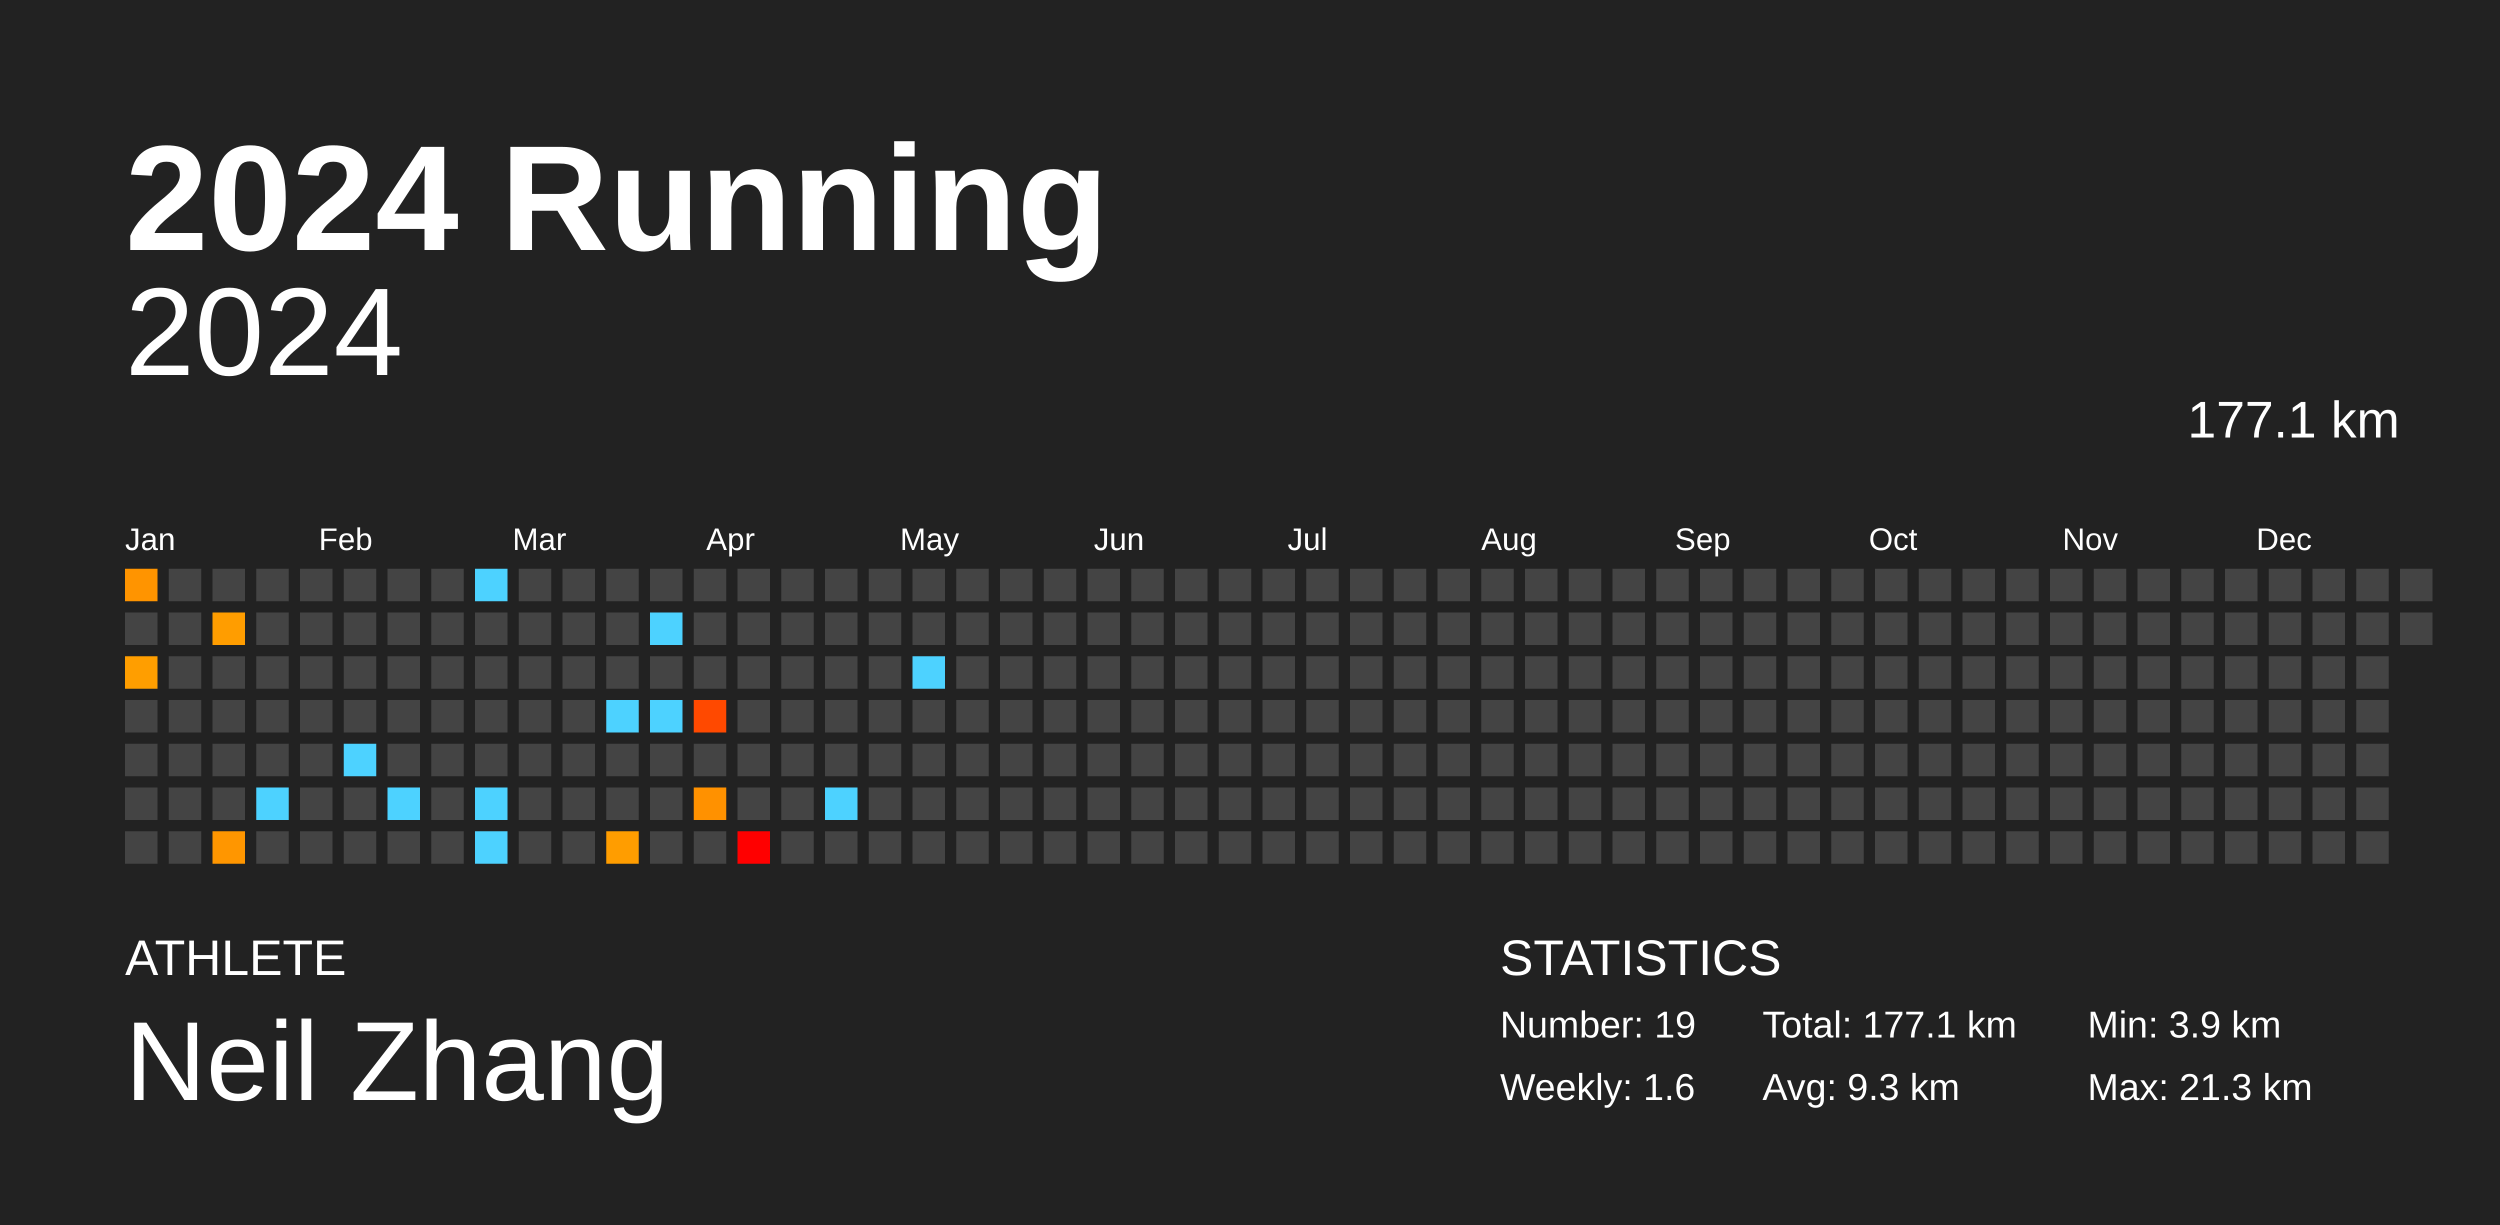
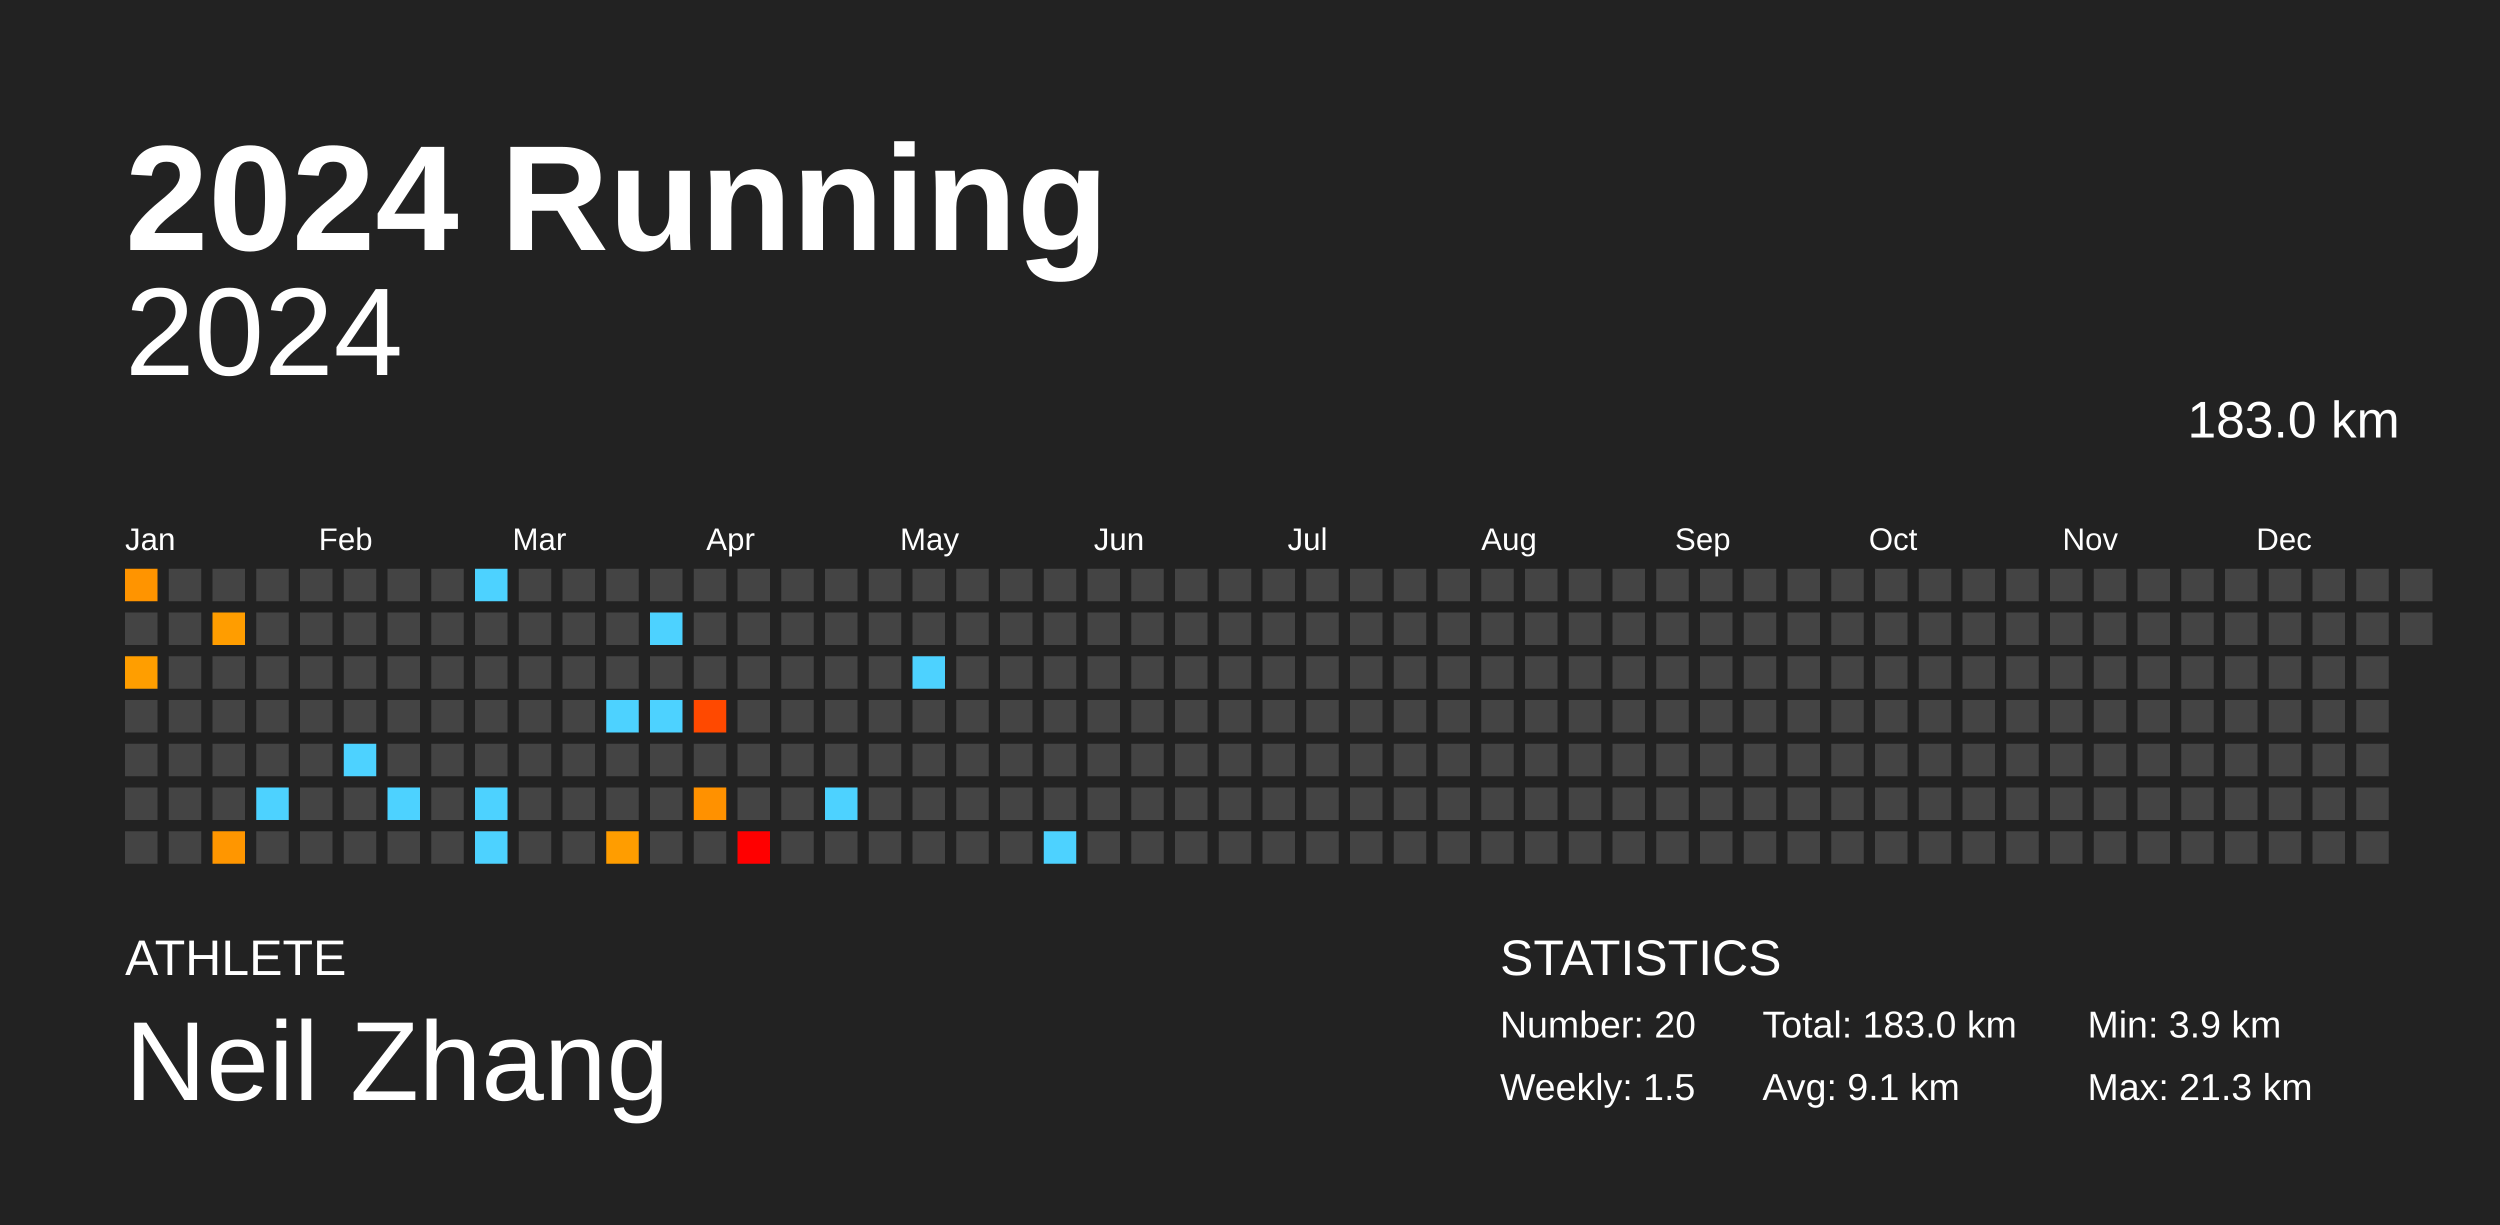
<svg xmlns="http://www.w3.org/2000/svg" baseProfile="full" height="98mm" version="1.1" viewBox="0,0,200,98" width="200mm">
  <defs />
  <rect fill="#222222" height="98" width="200" x="0" y="0" />
  <text fill="#FFFFFF" style="font-size:12px; font-family:Arial; font-weight:bold;" x="10" y="20">2024 Running</text>
  <text fill="#FFFFFF" style="font-size:4px; font-family:Arial" x="10" y="78">ATHLETE</text>
  <text fill="#FFFFFF" style="font-size:9px; font-family:Arial" x="10" y="88">Neil Zhang</text>
  <text fill="#FFFFFF" style="font-size:4px; font-family:Arial" x="120" y="78">STATISTICS</text>
-   <text fill="#FFFFFF" style="font-size:3px; font-family:Arial" x="120" y="83">Number: 19</text>
-   <text fill="#FFFFFF" style="font-size:3px; font-family:Arial" x="120" y="88">Weekly: 1.6</text>
-   <text fill="#FFFFFF" style="font-size:3px; font-family:Arial" x="141" y="83">Total: 177.1 km</text>
-   <text fill="#FFFFFF" style="font-size:3px; font-family:Arial" x="141" y="88">Avg: 9.3 km</text>
+   <text fill="#FFFFFF" style="font-size:3px; font-family:Arial" x="120" y="83">Number: 20</text>
+   <text fill="#FFFFFF" style="font-size:3px; font-family:Arial" x="120" y="88">Weekly: 1.5</text>
+   <text fill="#FFFFFF" style="font-size:3px; font-family:Arial" x="141" y="83">Total: 183.0 km</text>
+   <text fill="#FFFFFF" style="font-size:3px; font-family:Arial" x="141" y="88">Avg: 9.1 km</text>
  <text fill="#FFFFFF" style="font-size:3px; font-family:Arial" x="167" y="83">Min: 3.9 km</text>
  <text fill="#FFFFFF" style="font-size:3px; font-family:Arial" x="167" y="88">Max: 21.3 km</text>
  <text alignment-baseline="hanging" fill="#FFFFFF" style="font-size:10.0px; font-family:Arial;" x="10" y="30">2024</text>
-   <text alignment-baseline="hanging" fill="#FFFFFF" style="font-size:4.125px; font-family:Arial;" x="175" y="35">177.1 km</text>
+   <text alignment-baseline="hanging" fill="#FFFFFF" style="font-size:4.125px; font-family:Arial;" x="175" y="35">183.0 km</text>
  <text fill="#FFFFFF" style="font-size:2.5px; font-family:Arial" x="10.0" y="44">Jan</text>
  <text fill="#FFFFFF" style="font-size:2.5px; font-family:Arial" x="25.5" y="44">Feb</text>
  <text fill="#FFFFFF" style="font-size:2.5px; font-family:Arial" x="41.0" y="44">Mar</text>
  <text fill="#FFFFFF" style="font-size:2.5px; font-family:Arial" x="56.5" y="44">Apr</text>
  <text fill="#FFFFFF" style="font-size:2.5px; font-family:Arial" x="72.0" y="44">May</text>
  <text fill="#FFFFFF" style="font-size:2.5px; font-family:Arial" x="87.5" y="44">Jun</text>
  <text fill="#FFFFFF" style="font-size:2.5px; font-family:Arial" x="103.0" y="44">Jul</text>
  <text fill="#FFFFFF" style="font-size:2.5px; font-family:Arial" x="118.5" y="44">Aug</text>
  <text fill="#FFFFFF" style="font-size:2.5px; font-family:Arial" x="134.0" y="44">Sep</text>
  <text fill="#FFFFFF" style="font-size:2.5px; font-family:Arial" x="149.5" y="44">Oct</text>
  <text fill="#FFFFFF" style="font-size:2.5px; font-family:Arial" x="165.0" y="44">Nov</text>
  <text fill="#FFFFFF" style="font-size:2.5px; font-family:Arial" x="180.5" y="44">Dec</text>
  <rect fill="#ff9400" height="2.6" width="2.6" x="10.0" y="45.5" />
  <rect fill="#444444" height="2.6" width="2.6" x="10.0" y="49.0" />
  <rect fill="#ff9e00" height="2.6" width="2.6" x="10.0" y="52.5" />
  <rect fill="#444444" height="2.6" width="2.6" x="10.0" y="56.0" />
  <rect fill="#444444" height="2.6" width="2.6" x="10.0" y="59.5" />
  <rect fill="#444444" height="2.6" width="2.6" x="10.0" y="63.0" />
  <rect fill="#444444" height="2.6" width="2.6" x="10.0" y="66.5" />
  <rect fill="#444444" height="2.6" width="2.6" x="13.5" y="45.5" />
  <rect fill="#444444" height="2.6" width="2.6" x="13.5" y="49.0" />
  <rect fill="#444444" height="2.6" width="2.6" x="13.5" y="52.5" />
  <rect fill="#444444" height="2.6" width="2.6" x="13.5" y="56.0" />
  <rect fill="#444444" height="2.6" width="2.6" x="13.5" y="59.5" />
  <rect fill="#444444" height="2.6" width="2.6" x="13.5" y="63.0" />
  <rect fill="#444444" height="2.6" width="2.6" x="13.5" y="66.5" />
  <rect fill="#444444" height="2.6" width="2.6" x="17.0" y="45.5" />
  <rect fill="#ff9d00" height="2.6" width="2.6" x="17.0" y="49.0" />
  <rect fill="#444444" height="2.6" width="2.6" x="17.0" y="52.5" />
  <rect fill="#444444" height="2.6" width="2.6" x="17.0" y="56.0" />
  <rect fill="#444444" height="2.6" width="2.6" x="17.0" y="59.5" />
  <rect fill="#444444" height="2.6" width="2.6" x="17.0" y="63.0" />
  <rect fill="#ff9600" height="2.6" width="2.6" x="17.0" y="66.5" />
  <rect fill="#444444" height="2.6" width="2.6" x="20.5" y="45.5" />
  <rect fill="#444444" height="2.6" width="2.6" x="20.5" y="49.0" />
  <rect fill="#444444" height="2.6" width="2.6" x="20.5" y="52.5" />
  <rect fill="#444444" height="2.6" width="2.6" x="20.5" y="56.0" />
  <rect fill="#444444" height="2.6" width="2.6" x="20.5" y="59.5" />
  <rect fill="#4dd2ff" height="2.6" width="2.6" x="20.5" y="63.0" />
  <rect fill="#444444" height="2.6" width="2.6" x="20.5" y="66.5" />
  <rect fill="#444444" height="2.6" width="2.6" x="24.0" y="45.5" />
  <rect fill="#444444" height="2.6" width="2.6" x="24.0" y="49.0" />
  <rect fill="#444444" height="2.6" width="2.6" x="24.0" y="52.5" />
  <rect fill="#444444" height="2.6" width="2.6" x="24.0" y="56.0" />
  <rect fill="#444444" height="2.6" width="2.6" x="24.0" y="59.5" />
  <rect fill="#444444" height="2.6" width="2.6" x="24.0" y="63.0" />
  <rect fill="#444444" height="2.6" width="2.6" x="24.0" y="66.5" />
  <rect fill="#444444" height="2.6" width="2.6" x="27.5" y="45.5" />
  <rect fill="#444444" height="2.6" width="2.6" x="27.5" y="49.0" />
  <rect fill="#444444" height="2.6" width="2.6" x="27.5" y="52.5" />
  <rect fill="#444444" height="2.6" width="2.6" x="27.5" y="56.0" />
  <rect fill="#4dd2ff" height="2.6" width="2.6" x="27.5" y="59.5" />
  <rect fill="#444444" height="2.6" width="2.6" x="27.5" y="63.0" />
  <rect fill="#444444" height="2.6" width="2.6" x="27.5" y="66.5" />
  <rect fill="#444444" height="2.6" width="2.6" x="31.0" y="45.5" />
  <rect fill="#444444" height="2.6" width="2.6" x="31.0" y="49.0" />
  <rect fill="#444444" height="2.6" width="2.6" x="31.0" y="52.5" />
  <rect fill="#444444" height="2.6" width="2.6" x="31.0" y="56.0" />
  <rect fill="#444444" height="2.6" width="2.6" x="31.0" y="59.5" />
  <rect fill="#4dd2ff" height="2.6" width="2.6" x="31.0" y="63.0" />
  <rect fill="#444444" height="2.6" width="2.6" x="31.0" y="66.5" />
  <rect fill="#444444" height="2.6" width="2.6" x="34.5" y="45.5" />
  <rect fill="#444444" height="2.6" width="2.6" x="34.5" y="49.0" />
  <rect fill="#444444" height="2.6" width="2.6" x="34.5" y="52.5" />
  <rect fill="#444444" height="2.6" width="2.6" x="34.5" y="56.0" />
  <rect fill="#444444" height="2.6" width="2.6" x="34.5" y="59.5" />
  <rect fill="#444444" height="2.6" width="2.6" x="34.5" y="63.0" />
  <rect fill="#444444" height="2.6" width="2.6" x="34.5" y="66.5" />
  <rect fill="#4dd2ff" height="2.6" width="2.6" x="38.0" y="45.5" />
  <rect fill="#444444" height="2.6" width="2.6" x="38.0" y="49.0" />
  <rect fill="#444444" height="2.6" width="2.6" x="38.0" y="52.5" />
  <rect fill="#444444" height="2.6" width="2.6" x="38.0" y="56.0" />
  <rect fill="#444444" height="2.6" width="2.6" x="38.0" y="59.5" />
  <rect fill="#4dd2ff" height="2.6" width="2.6" x="38.0" y="63.0" />
  <rect fill="#4dd2ff" height="2.6" width="2.6" x="38.0" y="66.5" />
  <rect fill="#444444" height="2.6" width="2.6" x="41.5" y="45.5" />
  <rect fill="#444444" height="2.6" width="2.6" x="41.5" y="49.0" />
  <rect fill="#444444" height="2.6" width="2.6" x="41.5" y="52.5" />
  <rect fill="#444444" height="2.6" width="2.6" x="41.5" y="56.0" />
  <rect fill="#444444" height="2.6" width="2.6" x="41.5" y="59.5" />
  <rect fill="#444444" height="2.6" width="2.6" x="41.5" y="63.0" />
  <rect fill="#444444" height="2.6" width="2.6" x="41.5" y="66.5" />
  <rect fill="#444444" height="2.6" width="2.6" x="45.0" y="45.5" />
  <rect fill="#444444" height="2.6" width="2.6" x="45.0" y="49.0" />
  <rect fill="#444444" height="2.6" width="2.6" x="45.0" y="52.5" />
  <rect fill="#444444" height="2.6" width="2.6" x="45.0" y="56.0" />
  <rect fill="#444444" height="2.6" width="2.6" x="45.0" y="59.5" />
  <rect fill="#444444" height="2.6" width="2.6" x="45.0" y="63.0" />
  <rect fill="#444444" height="2.6" width="2.6" x="45.0" y="66.5" />
  <rect fill="#444444" height="2.6" width="2.6" x="48.5" y="45.5" />
  <rect fill="#444444" height="2.6" width="2.6" x="48.5" y="49.0" />
  <rect fill="#444444" height="2.6" width="2.6" x="48.5" y="52.5" />
  <rect fill="#4dd2ff" height="2.6" width="2.6" x="48.5" y="56.0" />
  <rect fill="#444444" height="2.6" width="2.6" x="48.5" y="59.5" />
  <rect fill="#444444" height="2.6" width="2.6" x="48.5" y="63.0" />
  <rect fill="#ff9d00" height="2.6" width="2.6" x="48.5" y="66.5" />
  <rect fill="#444444" height="2.6" width="2.6" x="52.0" y="45.5" />
  <rect fill="#4dd2ff" height="2.6" width="2.6" x="52.0" y="49.0" />
  <rect fill="#444444" height="2.6" width="2.6" x="52.0" y="52.5" />
  <rect fill="#4dd2ff" height="2.6" width="2.6" x="52.0" y="56.0" />
  <rect fill="#444444" height="2.6" width="2.6" x="52.0" y="59.5" />
  <rect fill="#444444" height="2.6" width="2.6" x="52.0" y="63.0" />
  <rect fill="#444444" height="2.6" width="2.6" x="52.0" y="66.5" />
  <rect fill="#444444" height="2.6" width="2.6" x="55.5" y="45.5" />
  <rect fill="#444444" height="2.6" width="2.6" x="55.5" y="49.0" />
  <rect fill="#444444" height="2.6" width="2.6" x="55.5" y="52.5" />
  <rect fill="#ff4900" height="2.6" width="2.6" x="55.5" y="56.0" />
  <rect fill="#444444" height="2.6" width="2.6" x="55.5" y="59.5" />
  <rect fill="#ff9100" height="2.6" width="2.6" x="55.5" y="63.0" />
  <rect fill="#444444" height="2.6" width="2.6" x="55.5" y="66.5" />
  <rect fill="#444444" height="2.6" width="2.6" x="59.0" y="45.5" />
  <rect fill="#444444" height="2.6" width="2.6" x="59.0" y="49.0" />
  <rect fill="#444444" height="2.6" width="2.6" x="59.0" y="52.5" />
  <rect fill="#444444" height="2.6" width="2.6" x="59.0" y="56.0" />
  <rect fill="#444444" height="2.6" width="2.6" x="59.0" y="59.5" />
  <rect fill="#444444" height="2.6" width="2.6" x="59.0" y="63.0" />
  <rect fill="red" height="2.6" width="2.6" x="59.0" y="66.5" />
  <rect fill="#444444" height="2.6" width="2.6" x="62.5" y="45.5" />
  <rect fill="#444444" height="2.6" width="2.6" x="62.5" y="49.0" />
  <rect fill="#444444" height="2.6" width="2.6" x="62.5" y="52.5" />
  <rect fill="#444444" height="2.6" width="2.6" x="62.5" y="56.0" />
  <rect fill="#444444" height="2.6" width="2.6" x="62.5" y="59.5" />
  <rect fill="#444444" height="2.6" width="2.6" x="62.5" y="63.0" />
  <rect fill="#444444" height="2.6" width="2.6" x="62.5" y="66.5" />
  <rect fill="#444444" height="2.6" width="2.6" x="66.0" y="45.5" />
  <rect fill="#444444" height="2.6" width="2.6" x="66.0" y="49.0" />
  <rect fill="#444444" height="2.6" width="2.6" x="66.0" y="52.5" />
  <rect fill="#444444" height="2.6" width="2.6" x="66.0" y="56.0" />
  <rect fill="#444444" height="2.6" width="2.6" x="66.0" y="59.5" />
  <rect fill="#4dd2ff" height="2.6" width="2.6" x="66.0" y="63.0" />
  <rect fill="#444444" height="2.6" width="2.6" x="66.0" y="66.5" />
  <rect fill="#444444" height="2.6" width="2.6" x="69.5" y="45.5" />
  <rect fill="#444444" height="2.6" width="2.6" x="69.5" y="49.0" />
  <rect fill="#444444" height="2.6" width="2.6" x="69.5" y="52.5" />
  <rect fill="#444444" height="2.6" width="2.6" x="69.5" y="56.0" />
  <rect fill="#444444" height="2.6" width="2.6" x="69.5" y="59.5" />
  <rect fill="#444444" height="2.6" width="2.6" x="69.5" y="63.0" />
  <rect fill="#444444" height="2.6" width="2.6" x="69.5" y="66.5" />
  <rect fill="#444444" height="2.6" width="2.6" x="73.0" y="45.5" />
  <rect fill="#444444" height="2.6" width="2.6" x="73.0" y="49.0" />
  <rect fill="#4dd2ff" height="2.6" width="2.6" x="73.0" y="52.5" />
  <rect fill="#444444" height="2.6" width="2.6" x="73.0" y="56.0" />
  <rect fill="#444444" height="2.6" width="2.6" x="73.0" y="59.5" />
  <rect fill="#444444" height="2.6" width="2.6" x="73.0" y="63.0" />
  <rect fill="#444444" height="2.6" width="2.6" x="73.0" y="66.5" />
  <rect fill="#444444" height="2.6" width="2.6" x="76.5" y="45.5" />
  <rect fill="#444444" height="2.6" width="2.6" x="76.5" y="49.0" />
  <rect fill="#444444" height="2.6" width="2.6" x="76.5" y="52.5" />
  <rect fill="#444444" height="2.6" width="2.6" x="76.5" y="56.0" />
  <rect fill="#444444" height="2.6" width="2.6" x="76.5" y="59.5" />
  <rect fill="#444444" height="2.6" width="2.6" x="76.5" y="63.0" />
  <rect fill="#444444" height="2.6" width="2.6" x="76.5" y="66.5" />
  <rect fill="#444444" height="2.6" width="2.6" x="80.0" y="45.5" />
  <rect fill="#444444" height="2.6" width="2.6" x="80.0" y="49.0" />
  <rect fill="#444444" height="2.6" width="2.6" x="80.0" y="52.5" />
  <rect fill="#444444" height="2.6" width="2.6" x="80.0" y="56.0" />
  <rect fill="#444444" height="2.6" width="2.6" x="80.0" y="59.5" />
  <rect fill="#444444" height="2.6" width="2.6" x="80.0" y="63.0" />
  <rect fill="#444444" height="2.6" width="2.6" x="80.0" y="66.5" />
  <rect fill="#444444" height="2.6" width="2.6" x="83.5" y="45.5" />
  <rect fill="#444444" height="2.6" width="2.6" x="83.5" y="49.0" />
  <rect fill="#444444" height="2.6" width="2.6" x="83.5" y="52.5" />
  <rect fill="#444444" height="2.6" width="2.6" x="83.5" y="56.0" />
  <rect fill="#444444" height="2.6" width="2.6" x="83.5" y="59.5" />
  <rect fill="#444444" height="2.6" width="2.6" x="83.5" y="63.0" />
-   <rect fill="#444444" height="2.6" width="2.6" x="83.5" y="66.5" />
+   <rect fill="#4dd2ff" height="2.6" width="2.6" x="83.5" y="66.5" />
  <rect fill="#444444" height="2.6" width="2.6" x="87.0" y="45.5" />
  <rect fill="#444444" height="2.6" width="2.6" x="87.0" y="49.0" />
  <rect fill="#444444" height="2.6" width="2.6" x="87.0" y="52.5" />
  <rect fill="#444444" height="2.6" width="2.6" x="87.0" y="56.0" />
  <rect fill="#444444" height="2.6" width="2.6" x="87.0" y="59.5" />
  <rect fill="#444444" height="2.6" width="2.6" x="87.0" y="63.0" />
  <rect fill="#444444" height="2.6" width="2.6" x="87.0" y="66.5" />
  <rect fill="#444444" height="2.6" width="2.6" x="90.5" y="45.5" />
  <rect fill="#444444" height="2.6" width="2.6" x="90.5" y="49.0" />
  <rect fill="#444444" height="2.6" width="2.6" x="90.5" y="52.5" />
  <rect fill="#444444" height="2.6" width="2.6" x="90.5" y="56.0" />
  <rect fill="#444444" height="2.6" width="2.6" x="90.5" y="59.5" />
  <rect fill="#444444" height="2.6" width="2.6" x="90.5" y="63.0" />
  <rect fill="#444444" height="2.6" width="2.6" x="90.5" y="66.5" />
  <rect fill="#444444" height="2.6" width="2.6" x="94.0" y="45.5" />
  <rect fill="#444444" height="2.6" width="2.6" x="94.0" y="49.0" />
  <rect fill="#444444" height="2.6" width="2.6" x="94.0" y="52.5" />
  <rect fill="#444444" height="2.6" width="2.6" x="94.0" y="56.0" />
  <rect fill="#444444" height="2.6" width="2.6" x="94.0" y="59.5" />
  <rect fill="#444444" height="2.6" width="2.6" x="94.0" y="63.0" />
  <rect fill="#444444" height="2.6" width="2.6" x="94.0" y="66.5" />
  <rect fill="#444444" height="2.6" width="2.6" x="97.5" y="45.5" />
  <rect fill="#444444" height="2.6" width="2.6" x="97.5" y="49.0" />
  <rect fill="#444444" height="2.6" width="2.6" x="97.5" y="52.5" />
  <rect fill="#444444" height="2.6" width="2.6" x="97.5" y="56.0" />
  <rect fill="#444444" height="2.6" width="2.6" x="97.5" y="59.5" />
  <rect fill="#444444" height="2.6" width="2.6" x="97.5" y="63.0" />
  <rect fill="#444444" height="2.6" width="2.6" x="97.5" y="66.5" />
  <rect fill="#444444" height="2.6" width="2.6" x="101.0" y="45.5" />
  <rect fill="#444444" height="2.6" width="2.6" x="101.0" y="49.0" />
  <rect fill="#444444" height="2.6" width="2.6" x="101.0" y="52.5" />
  <rect fill="#444444" height="2.6" width="2.6" x="101.0" y="56.0" />
  <rect fill="#444444" height="2.6" width="2.6" x="101.0" y="59.5" />
  <rect fill="#444444" height="2.6" width="2.6" x="101.0" y="63.0" />
  <rect fill="#444444" height="2.6" width="2.6" x="101.0" y="66.5" />
  <rect fill="#444444" height="2.6" width="2.6" x="104.5" y="45.5" />
  <rect fill="#444444" height="2.6" width="2.6" x="104.5" y="49.0" />
  <rect fill="#444444" height="2.6" width="2.6" x="104.5" y="52.5" />
  <rect fill="#444444" height="2.6" width="2.6" x="104.5" y="56.0" />
  <rect fill="#444444" height="2.6" width="2.6" x="104.5" y="59.5" />
  <rect fill="#444444" height="2.6" width="2.6" x="104.5" y="63.0" />
  <rect fill="#444444" height="2.6" width="2.6" x="104.5" y="66.5" />
  <rect fill="#444444" height="2.6" width="2.6" x="108.0" y="45.5" />
  <rect fill="#444444" height="2.6" width="2.6" x="108.0" y="49.0" />
  <rect fill="#444444" height="2.6" width="2.6" x="108.0" y="52.5" />
  <rect fill="#444444" height="2.6" width="2.6" x="108.0" y="56.0" />
  <rect fill="#444444" height="2.6" width="2.6" x="108.0" y="59.5" />
  <rect fill="#444444" height="2.6" width="2.6" x="108.0" y="63.0" />
  <rect fill="#444444" height="2.6" width="2.6" x="108.0" y="66.5" />
  <rect fill="#444444" height="2.6" width="2.6" x="111.5" y="45.5" />
  <rect fill="#444444" height="2.6" width="2.6" x="111.5" y="49.0" />
  <rect fill="#444444" height="2.6" width="2.6" x="111.5" y="52.5" />
  <rect fill="#444444" height="2.6" width="2.6" x="111.5" y="56.0" />
  <rect fill="#444444" height="2.6" width="2.6" x="111.5" y="59.5" />
  <rect fill="#444444" height="2.6" width="2.6" x="111.5" y="63.0" />
  <rect fill="#444444" height="2.6" width="2.6" x="111.5" y="66.5" />
  <rect fill="#444444" height="2.6" width="2.6" x="115.0" y="45.5" />
  <rect fill="#444444" height="2.6" width="2.6" x="115.0" y="49.0" />
  <rect fill="#444444" height="2.6" width="2.6" x="115.0" y="52.5" />
  <rect fill="#444444" height="2.6" width="2.6" x="115.0" y="56.0" />
  <rect fill="#444444" height="2.6" width="2.6" x="115.0" y="59.5" />
  <rect fill="#444444" height="2.6" width="2.6" x="115.0" y="63.0" />
  <rect fill="#444444" height="2.6" width="2.6" x="115.0" y="66.5" />
  <rect fill="#444444" height="2.6" width="2.6" x="118.5" y="45.5" />
  <rect fill="#444444" height="2.6" width="2.6" x="118.5" y="49.0" />
  <rect fill="#444444" height="2.6" width="2.6" x="118.5" y="52.5" />
  <rect fill="#444444" height="2.6" width="2.6" x="118.5" y="56.0" />
  <rect fill="#444444" height="2.6" width="2.6" x="118.5" y="59.5" />
  <rect fill="#444444" height="2.6" width="2.6" x="118.5" y="63.0" />
  <rect fill="#444444" height="2.6" width="2.6" x="118.5" y="66.5" />
  <rect fill="#444444" height="2.6" width="2.6" x="122.0" y="45.5" />
  <rect fill="#444444" height="2.6" width="2.6" x="122.0" y="49.0" />
  <rect fill="#444444" height="2.6" width="2.6" x="122.0" y="52.5" />
  <rect fill="#444444" height="2.6" width="2.6" x="122.0" y="56.0" />
  <rect fill="#444444" height="2.6" width="2.6" x="122.0" y="59.5" />
  <rect fill="#444444" height="2.6" width="2.6" x="122.0" y="63.0" />
  <rect fill="#444444" height="2.6" width="2.6" x="122.0" y="66.5" />
  <rect fill="#444444" height="2.6" width="2.6" x="125.5" y="45.5" />
  <rect fill="#444444" height="2.6" width="2.6" x="125.5" y="49.0" />
  <rect fill="#444444" height="2.6" width="2.6" x="125.5" y="52.5" />
  <rect fill="#444444" height="2.6" width="2.6" x="125.5" y="56.0" />
  <rect fill="#444444" height="2.6" width="2.6" x="125.5" y="59.5" />
  <rect fill="#444444" height="2.6" width="2.6" x="125.5" y="63.0" />
  <rect fill="#444444" height="2.6" width="2.6" x="125.5" y="66.5" />
  <rect fill="#444444" height="2.6" width="2.6" x="129.0" y="45.5" />
  <rect fill="#444444" height="2.6" width="2.6" x="129.0" y="49.0" />
  <rect fill="#444444" height="2.6" width="2.6" x="129.0" y="52.5" />
  <rect fill="#444444" height="2.6" width="2.6" x="129.0" y="56.0" />
  <rect fill="#444444" height="2.6" width="2.6" x="129.0" y="59.5" />
  <rect fill="#444444" height="2.6" width="2.6" x="129.0" y="63.0" />
  <rect fill="#444444" height="2.6" width="2.6" x="129.0" y="66.5" />
  <rect fill="#444444" height="2.6" width="2.6" x="132.5" y="45.5" />
  <rect fill="#444444" height="2.6" width="2.6" x="132.5" y="49.0" />
  <rect fill="#444444" height="2.6" width="2.6" x="132.5" y="52.5" />
  <rect fill="#444444" height="2.6" width="2.6" x="132.5" y="56.0" />
  <rect fill="#444444" height="2.6" width="2.6" x="132.5" y="59.5" />
  <rect fill="#444444" height="2.6" width="2.6" x="132.5" y="63.0" />
  <rect fill="#444444" height="2.6" width="2.6" x="132.5" y="66.5" />
  <rect fill="#444444" height="2.6" width="2.6" x="136.0" y="45.5" />
  <rect fill="#444444" height="2.6" width="2.6" x="136.0" y="49.0" />
  <rect fill="#444444" height="2.6" width="2.6" x="136.0" y="52.5" />
  <rect fill="#444444" height="2.6" width="2.6" x="136.0" y="56.0" />
  <rect fill="#444444" height="2.6" width="2.6" x="136.0" y="59.5" />
  <rect fill="#444444" height="2.6" width="2.6" x="136.0" y="63.0" />
  <rect fill="#444444" height="2.6" width="2.6" x="136.0" y="66.5" />
  <rect fill="#444444" height="2.6" width="2.6" x="139.5" y="45.5" />
  <rect fill="#444444" height="2.6" width="2.6" x="139.5" y="49.0" />
  <rect fill="#444444" height="2.6" width="2.6" x="139.5" y="52.5" />
  <rect fill="#444444" height="2.6" width="2.6" x="139.5" y="56.0" />
  <rect fill="#444444" height="2.6" width="2.6" x="139.5" y="59.5" />
  <rect fill="#444444" height="2.6" width="2.6" x="139.5" y="63.0" />
  <rect fill="#444444" height="2.6" width="2.6" x="139.5" y="66.5" />
  <rect fill="#444444" height="2.6" width="2.6" x="143.0" y="45.5" />
  <rect fill="#444444" height="2.6" width="2.6" x="143.0" y="49.0" />
  <rect fill="#444444" height="2.6" width="2.6" x="143.0" y="52.5" />
  <rect fill="#444444" height="2.6" width="2.6" x="143.0" y="56.0" />
  <rect fill="#444444" height="2.6" width="2.6" x="143.0" y="59.5" />
  <rect fill="#444444" height="2.6" width="2.6" x="143.0" y="63.0" />
  <rect fill="#444444" height="2.6" width="2.6" x="143.0" y="66.5" />
  <rect fill="#444444" height="2.6" width="2.6" x="146.5" y="45.5" />
  <rect fill="#444444" height="2.6" width="2.6" x="146.5" y="49.0" />
  <rect fill="#444444" height="2.6" width="2.6" x="146.5" y="52.5" />
  <rect fill="#444444" height="2.6" width="2.6" x="146.5" y="56.0" />
  <rect fill="#444444" height="2.6" width="2.6" x="146.5" y="59.5" />
  <rect fill="#444444" height="2.6" width="2.6" x="146.5" y="63.0" />
  <rect fill="#444444" height="2.6" width="2.6" x="146.5" y="66.5" />
  <rect fill="#444444" height="2.6" width="2.6" x="150.0" y="45.5" />
  <rect fill="#444444" height="2.6" width="2.6" x="150.0" y="49.0" />
  <rect fill="#444444" height="2.6" width="2.6" x="150.0" y="52.5" />
  <rect fill="#444444" height="2.6" width="2.6" x="150.0" y="56.0" />
  <rect fill="#444444" height="2.6" width="2.6" x="150.0" y="59.5" />
  <rect fill="#444444" height="2.6" width="2.6" x="150.0" y="63.0" />
  <rect fill="#444444" height="2.6" width="2.6" x="150.0" y="66.5" />
  <rect fill="#444444" height="2.6" width="2.6" x="153.5" y="45.5" />
  <rect fill="#444444" height="2.6" width="2.6" x="153.5" y="49.0" />
  <rect fill="#444444" height="2.6" width="2.6" x="153.5" y="52.5" />
  <rect fill="#444444" height="2.6" width="2.6" x="153.5" y="56.0" />
  <rect fill="#444444" height="2.6" width="2.6" x="153.5" y="59.5" />
  <rect fill="#444444" height="2.6" width="2.6" x="153.5" y="63.0" />
  <rect fill="#444444" height="2.6" width="2.6" x="153.5" y="66.5" />
  <rect fill="#444444" height="2.6" width="2.6" x="157.0" y="45.5" />
  <rect fill="#444444" height="2.6" width="2.6" x="157.0" y="49.0" />
  <rect fill="#444444" height="2.6" width="2.6" x="157.0" y="52.5" />
  <rect fill="#444444" height="2.6" width="2.6" x="157.0" y="56.0" />
  <rect fill="#444444" height="2.6" width="2.6" x="157.0" y="59.5" />
  <rect fill="#444444" height="2.6" width="2.6" x="157.0" y="63.0" />
  <rect fill="#444444" height="2.6" width="2.6" x="157.0" y="66.5" />
  <rect fill="#444444" height="2.6" width="2.6" x="160.5" y="45.5" />
  <rect fill="#444444" height="2.6" width="2.6" x="160.5" y="49.0" />
  <rect fill="#444444" height="2.6" width="2.6" x="160.5" y="52.5" />
  <rect fill="#444444" height="2.6" width="2.6" x="160.5" y="56.0" />
  <rect fill="#444444" height="2.6" width="2.6" x="160.5" y="59.5" />
  <rect fill="#444444" height="2.6" width="2.6" x="160.5" y="63.0" />
  <rect fill="#444444" height="2.6" width="2.6" x="160.5" y="66.5" />
  <rect fill="#444444" height="2.6" width="2.6" x="164.0" y="45.5" />
  <rect fill="#444444" height="2.6" width="2.6" x="164.0" y="49.0" />
  <rect fill="#444444" height="2.6" width="2.6" x="164.0" y="52.5" />
  <rect fill="#444444" height="2.6" width="2.6" x="164.0" y="56.0" />
  <rect fill="#444444" height="2.6" width="2.6" x="164.0" y="59.5" />
  <rect fill="#444444" height="2.6" width="2.6" x="164.0" y="63.0" />
  <rect fill="#444444" height="2.6" width="2.6" x="164.0" y="66.5" />
  <rect fill="#444444" height="2.6" width="2.6" x="167.5" y="45.5" />
  <rect fill="#444444" height="2.6" width="2.6" x="167.5" y="49.0" />
  <rect fill="#444444" height="2.6" width="2.6" x="167.5" y="52.5" />
  <rect fill="#444444" height="2.6" width="2.6" x="167.5" y="56.0" />
  <rect fill="#444444" height="2.6" width="2.6" x="167.5" y="59.5" />
  <rect fill="#444444" height="2.6" width="2.6" x="167.5" y="63.0" />
  <rect fill="#444444" height="2.6" width="2.6" x="167.5" y="66.5" />
  <rect fill="#444444" height="2.6" width="2.6" x="171.0" y="45.5" />
  <rect fill="#444444" height="2.6" width="2.6" x="171.0" y="49.0" />
  <rect fill="#444444" height="2.6" width="2.6" x="171.0" y="52.5" />
  <rect fill="#444444" height="2.6" width="2.6" x="171.0" y="56.0" />
  <rect fill="#444444" height="2.6" width="2.6" x="171.0" y="59.5" />
  <rect fill="#444444" height="2.6" width="2.6" x="171.0" y="63.0" />
  <rect fill="#444444" height="2.6" width="2.6" x="171.0" y="66.5" />
  <rect fill="#444444" height="2.6" width="2.6" x="174.5" y="45.5" />
  <rect fill="#444444" height="2.6" width="2.6" x="174.5" y="49.0" />
  <rect fill="#444444" height="2.6" width="2.6" x="174.5" y="52.5" />
  <rect fill="#444444" height="2.6" width="2.6" x="174.5" y="56.0" />
  <rect fill="#444444" height="2.6" width="2.6" x="174.5" y="59.5" />
  <rect fill="#444444" height="2.6" width="2.6" x="174.5" y="63.0" />
  <rect fill="#444444" height="2.6" width="2.6" x="174.5" y="66.5" />
  <rect fill="#444444" height="2.6" width="2.6" x="178.0" y="45.5" />
  <rect fill="#444444" height="2.6" width="2.6" x="178.0" y="49.0" />
  <rect fill="#444444" height="2.6" width="2.6" x="178.0" y="52.5" />
  <rect fill="#444444" height="2.6" width="2.6" x="178.0" y="56.0" />
  <rect fill="#444444" height="2.6" width="2.6" x="178.0" y="59.5" />
  <rect fill="#444444" height="2.6" width="2.6" x="178.0" y="63.0" />
  <rect fill="#444444" height="2.6" width="2.6" x="178.0" y="66.5" />
  <rect fill="#444444" height="2.6" width="2.6" x="181.5" y="45.5" />
  <rect fill="#444444" height="2.6" width="2.6" x="181.5" y="49.0" />
  <rect fill="#444444" height="2.6" width="2.6" x="181.5" y="52.5" />
  <rect fill="#444444" height="2.6" width="2.6" x="181.5" y="56.0" />
  <rect fill="#444444" height="2.6" width="2.6" x="181.5" y="59.5" />
  <rect fill="#444444" height="2.6" width="2.6" x="181.5" y="63.0" />
  <rect fill="#444444" height="2.6" width="2.6" x="181.5" y="66.5" />
  <rect fill="#444444" height="2.6" width="2.6" x="185.0" y="45.5" />
  <rect fill="#444444" height="2.6" width="2.6" x="185.0" y="49.0" />
  <rect fill="#444444" height="2.6" width="2.6" x="185.0" y="52.5" />
  <rect fill="#444444" height="2.6" width="2.6" x="185.0" y="56.0" />
  <rect fill="#444444" height="2.6" width="2.6" x="185.0" y="59.5" />
  <rect fill="#444444" height="2.6" width="2.6" x="185.0" y="63.0" />
  <rect fill="#444444" height="2.6" width="2.6" x="185.0" y="66.5" />
  <rect fill="#444444" height="2.6" width="2.6" x="188.5" y="45.5" />
  <rect fill="#444444" height="2.6" width="2.6" x="188.5" y="49.0" />
  <rect fill="#444444" height="2.6" width="2.6" x="188.5" y="52.5" />
  <rect fill="#444444" height="2.6" width="2.6" x="188.5" y="56.0" />
  <rect fill="#444444" height="2.6" width="2.6" x="188.5" y="59.5" />
  <rect fill="#444444" height="2.6" width="2.6" x="188.5" y="63.0" />
  <rect fill="#444444" height="2.6" width="2.6" x="188.5" y="66.5" />
  <rect fill="#444444" height="2.6" width="2.6" x="192.0" y="45.5" />
  <rect fill="#444444" height="2.6" width="2.6" x="192.0" y="49.0" />
</svg>
